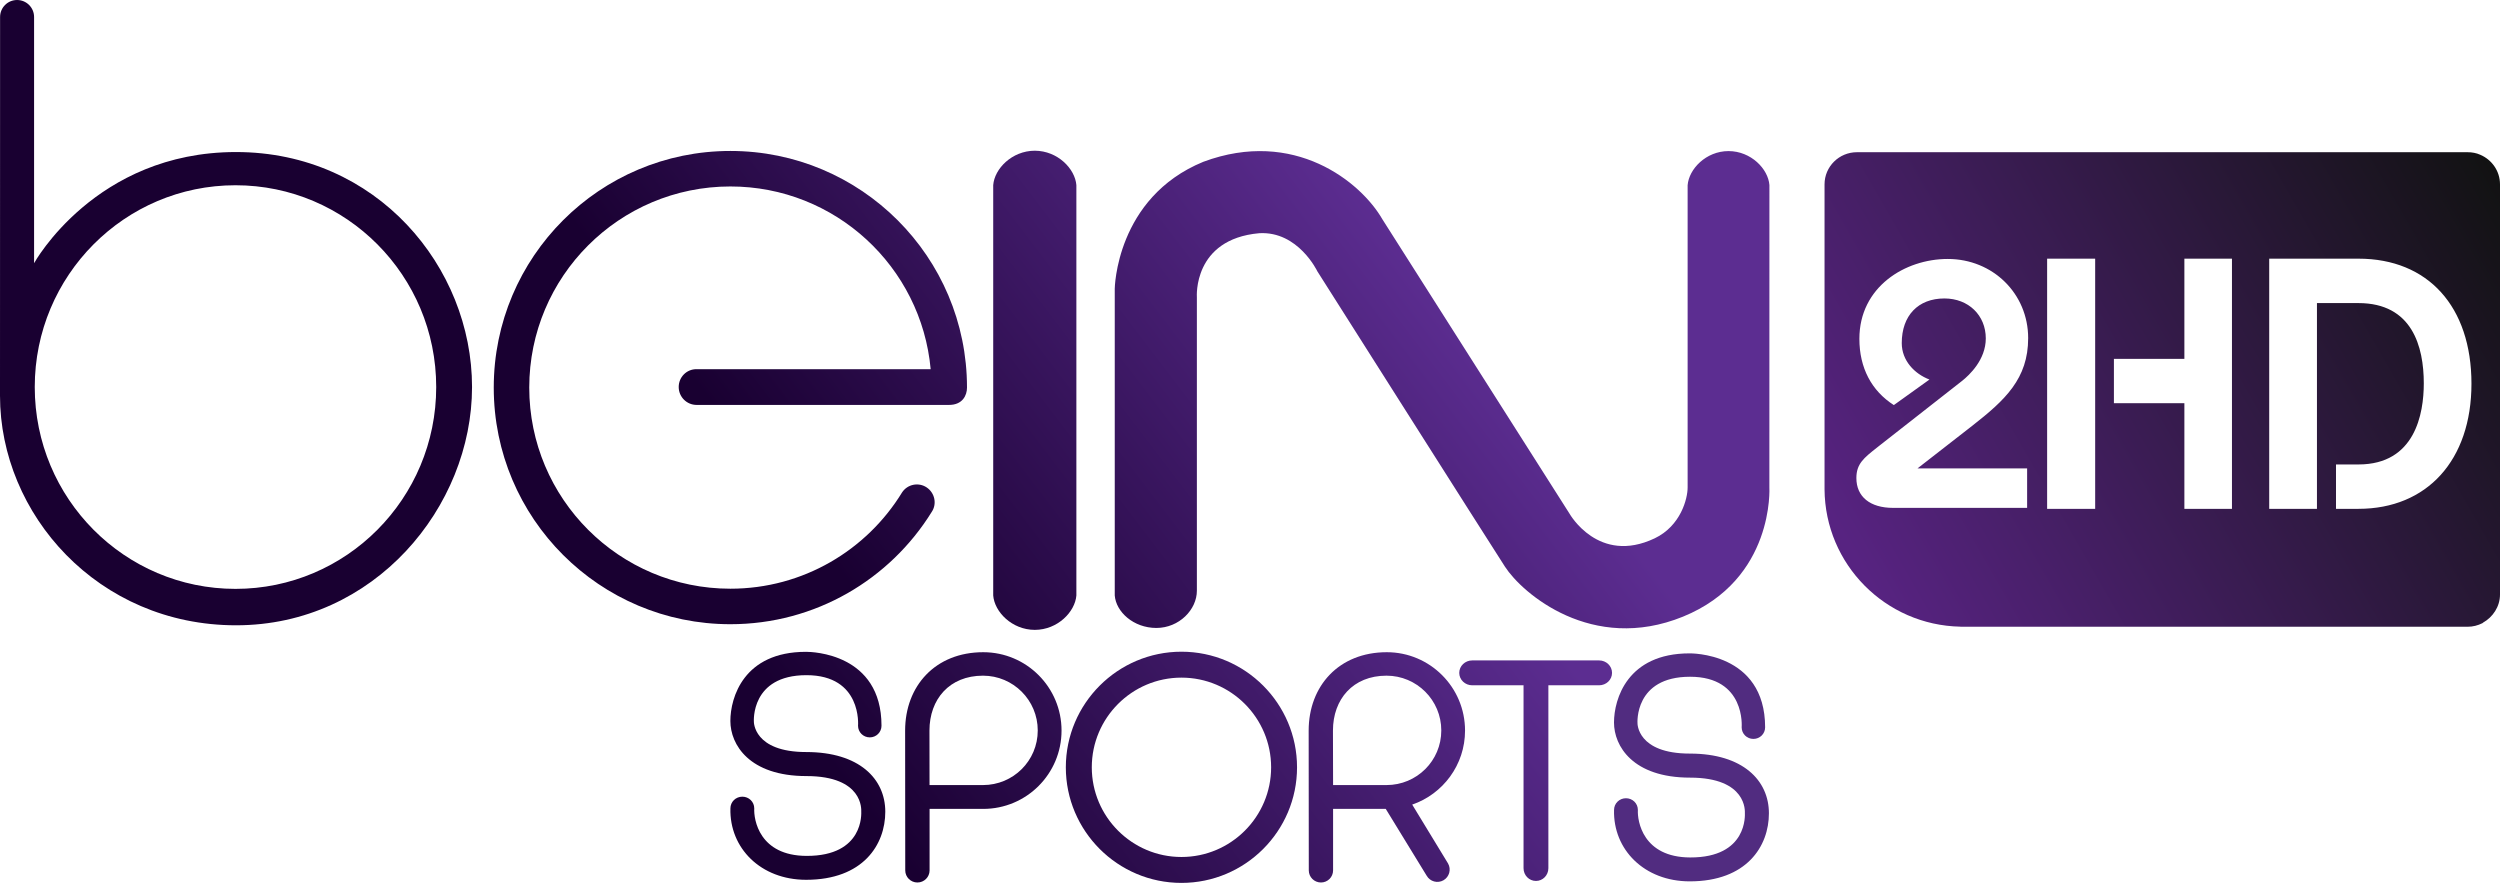
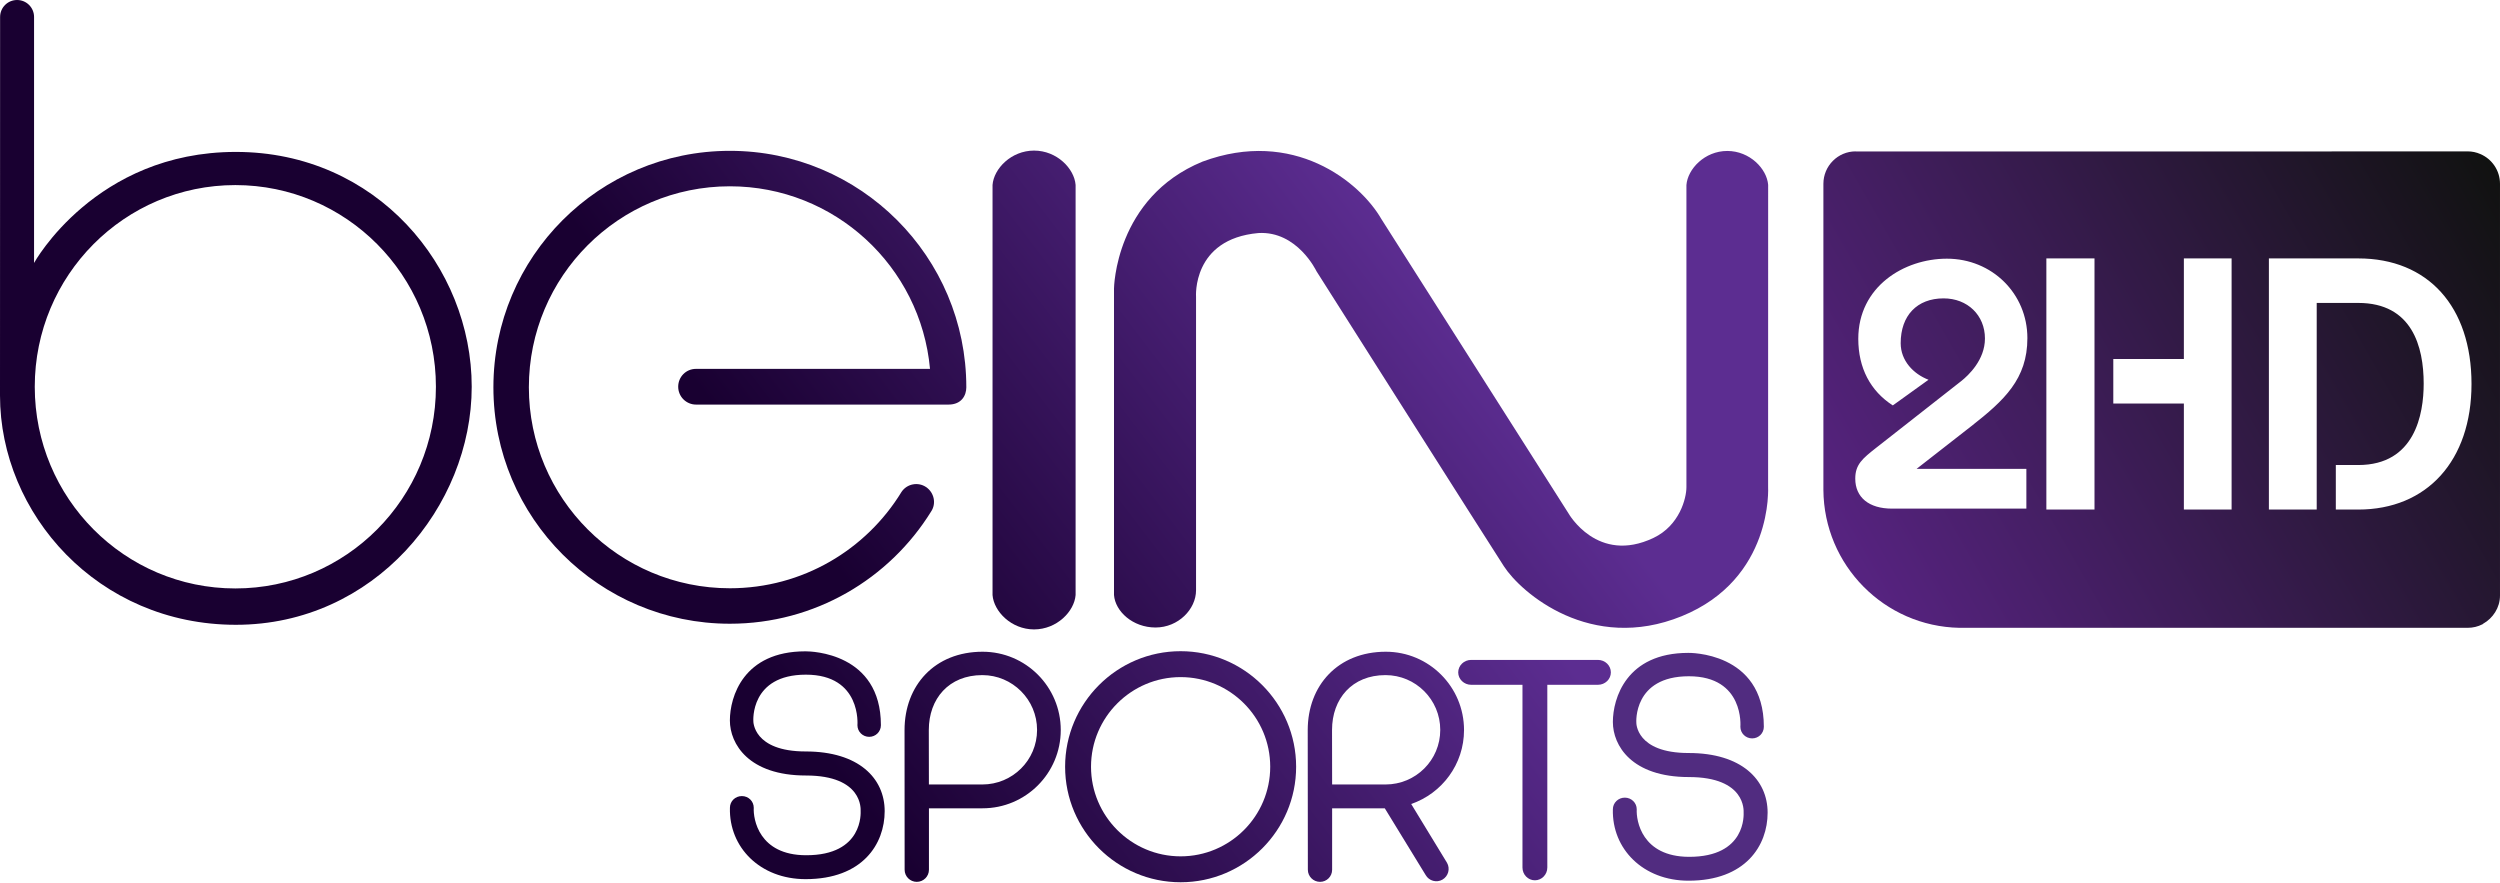
- <svg xmlns="http://www.w3.org/2000/svg" height="59.802mm" width="169.333mm" version="1.1" viewBox="0 0 600.012 211.897" id="svg2">
-   <defs id="defs4">
-     <linearGradient id="i" gradientUnits="userSpaceOnUse" gradientTransform="matrix(135.242,-103.5915,103.5915,135.242,120.4118,22.09825)" x1="0" x2="1" y1="0" y2="0">
-       <stop stop-color="#190031" offset="0" id="stop7" />
-       <stop stop-color="#190031" offset=".006" id="stop9" />
-       <stop stop-color="#5c2d91" offset="1" id="stop11" />
+ <svg xmlns="http://www.w3.org/2000/svg" height="211.74" width="600" version="1.1" viewBox="0 0 562.522 198.504">
+   <defs>
+     <linearGradient id="j" gradientUnits="userSpaceOnUse" gradientTransform="matrix(148.22 -85.58 85.58 148.22 415.85 128.4)" x1="0" x2="1" y1="0" y2="0">
+       <stop stop-color="#572381" offset="0" />
+       <stop stop-color="#111211" offset="1" />
    </linearGradient>
-     <linearGradient id="h" gradientUnits="userSpaceOnUse" gradientTransform="matrix(135.242,-103.5915,103.5915,135.242,184.7027,105.9995)" x1="0" x2="1" y1="0" y2="0">
-       <stop stop-color="#190031" offset="0" id="stop14" />
-       <stop stop-color="#190031" offset=".006" id="stop16" />
-       <stop stop-color="#5c2d91" offset="1" id="stop18" />
+     <linearGradient id="a" gradientUnits="userSpaceOnUse" gradientTransform="matrix(116.37 -89.14 89.14 116.37 233.76 234.47)" x1="0" x2="1" y1="0" y2="0">
+       <stop stop-color="#190031" offset="0" />
+       <stop stop-color="#190031" offset=".006" />
+       <stop stop-color="#5c2d91" offset="1" />
    </linearGradient>
-     <linearGradient id="g" gradientUnits="userSpaceOnUse" gradientTransform="matrix(135.242,-103.5915,103.5915,135.242,214.4632,144.8)" x1="0" x2="1" y1="0" y2="0">
-       <stop stop-color="#190031" offset="0" id="stop21" />
-       <stop stop-color="#190031" offset=".006" id="stop23" />
-       <stop stop-color="#5c2d91" offset="1" id="stop25" />
+     <linearGradient id="b" gradientUnits="userSpaceOnUse" gradientTransform="matrix(116.37 -89.14 89.14 116.37 184.39 170.02)" x1="0" x2="1" y1="0" y2="0">
+       <stop stop-color="#190031" offset="0" />
+       <stop stop-color="#190031" offset=".006" />
+       <stop stop-color="#5c2d91" offset="1" />
    </linearGradient>
-     <linearGradient id="f" gradientUnits="userSpaceOnUse" gradientTransform="matrix(135.242,-103.5915,103.5915,135.242,253.8037,196.2008)" x1="0" x2="1" y1="0" y2="0">
-       <stop stop-color="#190031" offset="0" id="stop28" />
-       <stop stop-color="#190031" offset=".006" id="stop30" />
-       <stop stop-color="#5c2d91" offset="1" id="stop32" />
+     <linearGradient id="c" gradientUnits="userSpaceOnUse" gradientTransform="matrix(116.37 -89.139 89.139 116.37 242.83 246.29)" x1="0" x2="1" y1="0" y2="0">
+       <stop stop-color="#190031" offset="0" />
+       <stop stop-color="#190031" offset=".006" />
+       <stop stop-color="#5c2d91" offset="1" />
    </linearGradient>
-     <linearGradient id="e" gradientUnits="userSpaceOnUse" gradientTransform="matrix(135.242,-103.5915,103.5915,135.242,227.0933,214.3011)" x1="0" x2="1" y1="0" y2="0">
-       <stop stop-color="#190031" offset="0" id="stop35" />
-       <stop stop-color="#190031" offset=".006" id="stop37" />
-       <stop stop-color="#5c2d91" offset="1" id="stop39" />
+     <linearGradient id="d" gradientUnits="userSpaceOnUse" gradientTransform="matrix(116.37 -89.14 89.14 116.37 215.65 210.82)" x1="0" x2="1" y1="0" y2="0">
+       <stop stop-color="#190031" offset="0" />
+       <stop stop-color="#190031" offset=".006" />
+       <stop stop-color="#5c2d91" offset="1" />
    </linearGradient>
-     <linearGradient id="d" gradientUnits="userSpaceOnUse" gradientTransform="matrix(135.242,-103.5915,103.5915,135.242,250.6137,245.0015)" x1="0" x2="1" y1="0" y2="0">
-       <stop stop-color="#190031" offset="0" id="stop42" />
-       <stop stop-color="#190031" offset=".006" id="stop44" />
-       <stop stop-color="#5c2d91" offset="1" id="stop46" />
+     <linearGradient id="e" gradientUnits="userSpaceOnUse" gradientTransform="matrix(116.37 -89.14 89.14 116.37 195.41 184.39)" x1="0" x2="1" y1="0" y2="0">
+       <stop stop-color="#190031" offset="0" />
+       <stop stop-color="#190031" offset=".006" />
+       <stop stop-color="#5c2d91" offset="1" />
    </linearGradient>
-     <linearGradient id="c" gradientUnits="userSpaceOnUse" gradientTransform="matrix(135.242,-103.5915,103.5915,135.242,282.2041,286.2021)" x1="0" x2="1" y1="0" y2="0">
-       <stop stop-color="#190031" offset="0" id="stop49" />
-       <stop stop-color="#190031" offset=".006" id="stop51" />
-       <stop stop-color="#5c2d91" offset="1" id="stop53" />
+     <linearGradient id="f" gradientUnits="userSpaceOnUse" gradientTransform="matrix(116.37 -89.14 89.14 116.37 218.39 168.82)" x1="0" x2="1" y1="0" y2="0">
+       <stop stop-color="#190031" offset="0" />
+       <stop stop-color="#190031" offset=".006" />
+       <stop stop-color="#5c2d91" offset="1" />
    </linearGradient>
-     <linearGradient id="b" gradientUnits="userSpaceOnUse" gradientTransform="matrix(135.242,-103.5915,103.5915,135.242,214.2931,197.6008)" x1="0" x2="1" y1="0" y2="0">
-       <stop stop-color="#190031" offset="0" id="stop56" />
-       <stop stop-color="#190031" offset=".006" id="stop58" />
-       <stop stop-color="#5c2d91" offset="1" id="stop60" />
+     <linearGradient id="g" gradientUnits="userSpaceOnUse" gradientTransform="matrix(116.37 -89.141 89.141 116.37 184.53 124.62)" x1="0" x2="1" y1="0" y2="0">
+       <stop stop-color="#190031" offset="0" />
+       <stop stop-color="#190031" offset=".006" />
+       <stop stop-color="#5c2d91" offset="1" />
    </linearGradient>
-     <linearGradient id="a" gradientUnits="userSpaceOnUse" gradientTransform="matrix(135.242,-103.5915,103.5915,135.242,271.674,272.5019)" x1="0" x2="1" y1="0" y2="0">
-       <stop stop-color="#190031" offset="0" id="stop63" />
-       <stop stop-color="#190031" offset=".006" id="stop65" />
-       <stop stop-color="#5c2d91" offset="1" id="stop67" />
+     <linearGradient id="h" gradientUnits="userSpaceOnUse" gradientTransform="matrix(116.37 -89.14 89.14 116.37 158.92 91.199)" x1="0" x2="1" y1="0" y2="0">
+       <stop stop-color="#190031" offset="0" />
+       <stop stop-color="#190031" offset=".006" />
+       <stop stop-color="#5c2d91" offset="1" />
    </linearGradient>
-     <linearGradient id="j" gradientUnits="userSpaceOnUse" gradientTransform="matrix(133.2219,-76.91413,76.91413,133.222,475.827,138)" x1="0" x2="1" y1="0" y2="0">
-       <stop stop-color="#643e95" offset="0" id="stop70" />
-       <stop stop-color="#643e95" offset=".485" id="stop72" />
-       <stop stop-color="#342d40" offset="1" id="stop74" />
-     </linearGradient>
-     <linearGradient id="i-7" gradientUnits="userSpaceOnUse" gradientTransform="matrix(124.2125,-95.14888,95.14888,124.2125,110.5922,20.26849)" x1="0" x2="1" y1="0" y2="0">
-       <stop stop-color="#190031" offset="0" id="stop7-9" />
-       <stop stop-color="#190031" offset=".006" id="stop9-6" />
-       <stop stop-color="#5c2d91" offset="1" id="stop11-0" />
-     </linearGradient>
-     <linearGradient id="h-5" gradientUnits="userSpaceOnUse" gradientTransform="matrix(124.2125,-95.14888,95.14888,124.2125,169.6334,97.35001)" x1="0" x2="1" y1="0" y2="0">
-       <stop stop-color="#190031" offset="0" id="stop14-4" />
-       <stop stop-color="#190031" offset=".006" id="stop16-5" />
-       <stop stop-color="#5c2d91" offset="1" id="stop18-0" />
-     </linearGradient>
-     <linearGradient id="g-2" gradientUnits="userSpaceOnUse" gradientTransform="matrix(124.2125,-95.14988,95.14988,124.2125,196.9639,133.0307)" x1="0" x2="1" y1="0" y2="0">
-       <stop stop-color="#190031" offset="0" id="stop21-1" />
-       <stop stop-color="#190031" offset=".006" id="stop23-3" />
-       <stop stop-color="#5c2d91" offset="1" id="stop25-0" />
-     </linearGradient>
-     <linearGradient id="f-2" gradientUnits="userSpaceOnUse" gradientTransform="matrix(124.2125,-95.14888,95.14888,124.2125,233.1046,180.2117)" x1="0" x2="1" y1="0" y2="0">
-       <stop stop-color="#190031" offset="0" id="stop28-0" />
-       <stop stop-color="#190031" offset=".006" id="stop30-0" />
-       <stop stop-color="#5c2d91" offset="1" id="stop32-1" />
-     </linearGradient>
-     <linearGradient id="e-0" gradientUnits="userSpaceOnUse" gradientTransform="matrix(124.2125,-95.14888,95.14888,124.2125,208.5741,196.833)" x1="0" x2="1" y1="0" y2="0">
-       <stop stop-color="#190031" offset="0" id="stop35-5" />
-       <stop stop-color="#190031" offset=".006" id="stop37-6" />
-       <stop stop-color="#5c2d91" offset="1" id="stop39-1" />
-     </linearGradient>
-     <linearGradient id="d-9" gradientUnits="userSpaceOnUse" gradientTransform="matrix(124.2125,-95.14888,95.14888,124.2125,230.1745,225.0415)" x1="0" x2="1" y1="0" y2="0">
-       <stop stop-color="#190031" offset="0" id="stop42-0" />
-       <stop stop-color="#190031" offset=".006" id="stop44-9" />
-       <stop stop-color="#5c2d91" offset="1" id="stop46-7" />
-     </linearGradient>
-     <linearGradient id="c-8" gradientUnits="userSpaceOnUse" gradientTransform="matrix(124.2125,-95.14888,95.14888,124.2125,259.1851,262.9123)" x1="0" x2="1" y1="0" y2="0">
-       <stop stop-color="#190031" offset="0" id="stop49-2" />
-       <stop stop-color="#190031" offset=".006" id="stop51-6" />
-       <stop stop-color="#5c2d91" offset="1" id="stop53-5" />
-     </linearGradient>
-     <linearGradient id="b-9" gradientUnits="userSpaceOnUse" gradientTransform="matrix(124.2125,-95.14888,95.14888,124.2125,196.8139,181.4837)" x1="0" x2="1" y1="0" y2="0">
-       <stop stop-color="#190031" offset="0" id="stop56-7" />
-       <stop stop-color="#190031" offset=".006" id="stop58-7" />
-       <stop stop-color="#5c2d91" offset="1" id="stop60-8" />
-     </linearGradient>
-     <linearGradient id="a-9" gradientUnits="userSpaceOnUse" gradientTransform="matrix(124.2125,-95.14888,95.14888,124.2125,249.5149,250.289)" x1="0" x2="1" y1="0" y2="0">
-       <stop stop-color="#190031" offset="0" id="stop63-6" />
-       <stop stop-color="#190031" offset=".006" id="stop65-9" />
-       <stop stop-color="#5c2d91" offset="1" id="stop67-4" />
-     </linearGradient>
-     <linearGradient id="j-2" gradientUnits="userSpaceOnUse" gradientTransform="matrix(157.6131,-90.9968,90.9968,157.6131,446.0988,135.5308)" x1="0" x2="1" y1="0" y2="0">
-       <stop stop-color="#572381" offset="0" id="stop70-4" />
-       <stop stop-color="#111211" offset="1" id="stop72-4" />
+     <linearGradient id="i" gradientUnits="userSpaceOnUse" gradientTransform="matrix(116.37 -89.14 89.14 116.37 103.61 18.981)" x1="0" x2="1" y1="0" y2="0">
+       <stop stop-color="#190031" offset="0" />
+       <stop stop-color="#190031" offset=".006" />
+       <stop stop-color="#5c2d91" offset="1" />
    </linearGradient>
  </defs>
-   <path id="path76" d="M 0.02,4.078 C 0.02,4.078 0,66.579 0,94.97 0,123.371 23.47,150.071 56.661,150.071 89.852,150.071 113.292,121.66 113.292,92.88 113.292,64.109 90.432,36.489 56.641,36.489 22.84,36.489 8.18,63.169 8.18,63.169 L 8.18,4.078 C 8.18,1.828 6.35,-0.002 4.1,-0.002 1.84,-0.002 0.02,1.828 0.02,4.078 M 8.34,92.89 C 8.34,66.139 29.911,44.459 56.521,44.459 83.122,44.459 104.692,66.139 104.692,92.89 104.692,119.65 83.122,141.331 56.521,141.331 29.911,141.331 8.34,119.65 8.34,92.89" style="fill:url(#i-7)" />
-   <path id="path78" d="M 118.502,93.02 C 118.502,124.391 143.933,149.811 175.293,149.811 195.714,149.811 213.614,139.031 223.624,122.851 224.924,120.92 224.344,118.28 222.404,116.98 220.464,115.68 217.814,116.21 216.514,118.16 208.034,132.031 192.744,141.291 175.293,141.291 148.633,141.291 127.023,119.68 127.023,93.02 127.023,66.369 148.633,44.749 175.293,44.749 200.464,44.749 221.124,64.009 223.364,88.6 L 167.143,88.6 C 164.773,88.6 162.893,90.52 162.893,92.88 162.893,95.25 164.813,97.18 167.183,97.18 L 227.785,97.18 C 230.985,97.18 232.085,94.92 232.085,93.02 232.085,61.659 206.654,36.229 175.293,36.229 143.933,36.229 118.502,61.659 118.502,93.02" style="fill:url(#h-5)" />
-   <path id="path80" d="M 248.355,36.169 248.375,36.169 248.355,36.169 Z M 248.355,36.169 C 242.855,36.189 238.675,40.509 238.375,44.429 L 238.375,142.911 C 238.675,146.831 242.855,151.161 248.355,151.171 253.855,151.161 258.025,146.831 258.335,142.911 L 258.335,44.429 C 258.025,40.509 253.855,36.189 248.355,36.169 M 248.335,36.169 248.355,36.169 248.335,36.169 Z M 248.355,151.171 248.375,151.171 248.355,151.171 M 248.335,151.171 248.355,151.171 248.335,151.171" style="fill:url(#g-2)" />
-   <path id="path82" d="M 414.848,36.259 414.868,36.259 414.848,36.259 Z M 414.848,36.259 C 409.428,36.269 405.338,40.589 405.038,44.449 L 405.038,117.01 C 405.038,119.67 403.388,126.221 397.128,129.201 383.648,135.611 376.707,123.301 376.707,123.301 L 331.787,52.639 C 326.606,43.629 310.586,30.719 288.806,38.829 267.805,47.449 267.545,69.299 267.545,69.299 L 267.545,142.911 C 267.845,146.831 272.015,150.701 277.525,150.711 283.026,150.701 287.256,146.301 287.256,141.771 L 287.256,71.309 C 287.256,71.309 286.246,57.399 302.226,55.969 311.566,55.429 316.166,65.109 316.166,65.109 316.166,65.109 357.047,129.591 361.197,136.001 365.347,142.421 382.128,156.861 403.918,148.001 425.968,139.021 424.658,116.94 424.658,116.94 L 424.668,44.409 C 424.368,40.549 420.268,36.269 414.848,36.259 M 414.828,36.259 414.848,36.259 414.828,36.259 Z M 277.525,150.711 277.545,150.711 277.525,150.711 Z M 277.505,150.711 277.525,150.711 277.505,150.711 Z" style="fill:url(#f-2)" />
-   <path id="path84" d="M 217.234,175.352 217.264,208.895 C 217.264,210.503 218.574,211.801 220.184,211.801 221.794,211.801 223.104,210.503 223.104,208.895 L 223.104,194.136 235.985,194.136 C 246.365,194.136 254.775,185.72 254.775,175.342 254.775,164.951 246.365,156.531 235.985,156.531 224.494,156.531 217.234,164.621 217.234,175.352 M 223.074,175.332 C 223.074,167.811 227.875,162.161 235.925,162.161 243.185,162.161 249.065,168.051 249.065,175.312 249.065,182.583 243.185,188.417 235.925,188.417 L 223.094,188.417 223.074,175.332 Z" style="fill:url(#e-0)" />
-   <path id="path86" d="M 255.805,184.157 C 255.805,199.455 268.255,211.899 283.556,211.899 298.856,211.899 311.296,199.455 311.296,184.157 311.296,168.861 298.856,156.411 283.556,156.411 268.255,156.411 255.805,168.861 255.805,184.157 M 262.035,184.157 C 262.035,172.281 271.685,162.631 283.556,162.631 295.426,162.631 305.076,172.281 305.076,184.157 305.076,196.019 295.426,205.679 283.556,205.679 271.685,205.679 262.035,196.019 262.035,184.157" style="fill:url(#d-9)" />
-   <path id="path88" d="M 353.337,158.501 C 351.627,158.501 350.227,159.841 350.227,161.491 350.227,163.141 351.627,164.471 353.337,164.471 L 365.657,164.471 365.657,208.369 C 365.657,210.064 366.987,211.429 368.637,211.429 370.287,211.429 371.617,210.064 371.617,208.369 L 371.617,164.471 383.788,164.471 C 385.508,164.471 386.898,163.141 386.898,161.491 386.898,159.841 385.508,158.501 383.788,158.501 L 353.337,158.501 Z" style="fill:url(#c-8)" />
-   <path id="path90" d="M 193.414,156.441 C 178.504,156.441 175.293,167.391 175.293,173.042 175.293,178.682 179.804,186.259 193.544,186.259 207.284,186.259 206.704,194.425 206.704,194.752 206.704,195.072 207.444,205.456 193.574,205.417 182.224,205.386 180.874,196.695 181.024,194.014 181.024,192.438 179.734,191.205 178.164,191.205 176.593,191.205 175.303,192.438 175.303,194.014 175.053,203.524 182.564,211.154 193.474,211.154 207.154,211.154 212.474,202.723 212.474,194.818 212.474,186.913 206.214,180.492 193.504,180.492 180.804,180.492 180.934,173.202 180.934,173.202 180.934,173.202 180.124,162.041 193.544,162.041 206.964,162.041 205.934,174.182 205.934,174.182 205.934,175.732 207.194,176.972 208.754,176.972 210.304,176.972 211.564,175.732 211.564,174.182 211.564,156.791 194.854,156.441 193.494,156.441 L 193.414,156.441" style="fill:url(#b-9)" />
-   <path id="path92" d="M 314.086,175.352 314.116,208.895 C 314.116,210.503 315.426,211.801 317.036,211.801 318.646,211.801 319.946,210.503 319.946,208.895 L 319.946,194.136 332.587,194.136 342.407,210.169 C 343.217,211.585 345.027,212.076 346.437,211.269 347.857,210.451 348.347,208.648 347.537,207.231 L 338.937,193.106 C 346.307,190.568 351.617,183.582 351.617,175.342 351.617,164.951 343.207,156.531 332.837,156.531 321.346,156.531 314.086,164.621 314.086,175.352 M 319.916,175.332 C 319.916,167.811 324.726,162.161 332.767,162.161 340.037,162.161 345.917,168.051 345.917,175.312 345.917,182.583 340.037,188.417 332.767,188.417 L 319.946,188.417 319.916,175.332 Z" style="fill:url(#a-9)" />
-   <path id="path94" d="M 418.008,174.562 C 418.008,174.562 419.038,162.421 405.618,162.421 392.198,162.421 393.008,173.572 393.008,173.572 393.008,173.572 392.878,180.862 405.578,180.862 418.288,180.862 424.548,187.284 424.548,195.193 424.548,203.097 419.228,211.528 405.548,211.528 394.638,211.528 387.128,203.898 387.378,194.389 387.378,192.815 388.668,191.579 390.238,191.579 391.818,191.579 393.098,192.815 393.098,194.389 392.948,197.069 394.298,205.76 405.648,205.792 419.518,205.83 418.778,195.447 418.778,195.123 418.778,194.799 419.358,186.633 405.618,186.633 391.878,186.633 387.368,179.052 387.368,173.412 387.368,167.771 390.578,156.811 405.488,156.811 405.488,156.811 423.638,156.431 423.638,174.562 423.638,176.112 422.378,177.342 420.828,177.342 419.268,177.342 418.008,176.112 418.008,174.562" style="fill:#512c80" />
-   <path style="fill:url(#j-2)" d="M 445.67,36.53 C 441.38,36.53 437.898,39.989 437.898,44.239 L 437.898,117.16 437.898,117.23 437.898,117.32 437.898,117.431 C 438.018,135.442 452.518,150.051 470.509,150.401 470.529,150.401 470.569,150.421 470.589,150.421 L 592.252,150.421 C 593.532,150.421 594.711,150.101 595.771,149.571 595.811,149.551 595.843,149.531 595.883,149.511 595.863,149.511 595.862,149.49 595.932,149.44 598.282,148.12 600.012,145.6 600.012,142.68 L 600.012,44.239 C 600.012,41.039 598.032,38.299 595.242,37.129 594.332,36.719 593.302,36.53 592.252,36.53 L 544.25,36.53 445.699,36.53 445.67,36.53 Z M 491.32,62.079 502.85,62.079 502.85,122.121 491.32,122.121 491.32,62.079 Z M 524.261,62.079 535.681,62.079 535.681,122.121 524.261,122.121 524.261,96.76 507.35,96.76 507.35,86.129 524.261,86.129 524.261,62.079 Z M 544.621,62.079 566.042,62.079 C 582.752,62.079 593.162,73.59 593.162,92.09 593.162,110.441 582.512,122.121 566.042,122.121 L 560.651,122.121 560.651,111.47 566.042,111.47 C 579.642,111.47 581.722,99.29 581.722,92.01 581.722,83.19 578.952,72.74 566.042,72.74 L 556.08,72.74 556.08,122.121 544.621,122.121 544.621,62.079 Z M 467.469,62.15 C 478.3,62.15 486.769,70.48 486.769,81.15 486.769,90.911 481.22,96.019 473.399,102.149 L 460.219,112.409 486.519,112.409 486.519,121.89 454.35,121.89 C 448.82,121.89 445.539,119.21 445.539,114.73 445.539,111.33 447.31,109.92 450.51,107.4 L 451.088,106.941 470.938,91.389 C 472.628,90.039 476.599,86.359 476.599,81.219 476.599,75.669 472.439,71.629 466.669,71.629 460.359,71.629 456.43,75.74 456.43,82.34 456.43,86.54 459.489,89.72 463.079,91.09 L 454.529,97.219 C 449.169,93.789 446.26,88.281 446.26,81.311 446.26,68.86 457.209,62.15 467.469,62.15 Z" id="path96" />
+   <g stroke-width=".938">
+     <path d="m0.022 3.811s-0.022 58.55-0.022 85.157c0 26.602 21.989 51.612 53.083 51.612 31.101 0 53.057-26.61 53.057-53.572 0-26.963-21.412-52.83-53.077-52.83s-45.4 24.986-45.4 24.986l0.001-55.353c0-2.109-1.709-3.816-3.822-3.816-2.11-0-3.819 1.706-3.819 3.816m7.798 83.206c0-25.06 20.203-45.377 45.136-45.377 24.918 0 45.128 20.317 45.128 45.377 0 25.073-20.21 45.383-45.128 45.383-24.933 0-45.136-20.31-45.136-45.383" fill="url(#i)" />
+     <path d="m111.02 87.14c0 29.38 23.82 53.2 53.21 53.2 19.13 0 35.9-10.1 45.28-25.25 1.22-1.82 0.67-4.29-1.15-5.51-1.81-1.21-4.3-0.72-5.51 1.1-7.95 13.01-22.27 21.68-38.62 21.68-24.99 0-45.23-20.24-45.23-45.22 0-24.976 20.24-45.227 45.23-45.227 23.58 0 42.94 18.048 45.03 41.083h-52.67c-2.23 0-3.99 1.8-3.99 4.012 0 2.222 1.8 4.022 4.02 4.022h56.79c2.99 0 4.02-2.109 4.02-3.89 0-29.382-23.82-53.206-53.2-53.206-29.39 0-53.21 23.824-53.21 53.206" fill="url(#h)" />
+     <path d="m232.67 33.878h0.02zc-5.15 0.009-9.06 4.069-9.34 7.735v92.267c0.28 3.67 4.19 7.73 9.34 7.74 5.16-0.01 9.07-4.07 9.35-7.74v-92.267c-0.28-3.666-4.19-7.726-9.35-7.735m-0.01 0h0.01zm0.01 107.74h0.02-0.02m-0.01 0h0.01-0.01" fill="url(#g)" />
+     <path d="m388.65 33.962h0.02zc-5.08 0-8.91 4.06-9.19 7.669v67.979c0 2.49-1.54 8.63-7.41 11.42-12.63 6.01-19.13-5.53-19.13-5.53l-42.08-66.189c-4.86-8.448-19.86-20.533-40.27-12.949-19.67 8.082-19.91 28.549-19.91 28.549v68.969c0.28 3.67 4.19 7.3 9.34 7.31 5.16-0.01 9.12-4.14 9.12-8.38v-66.015s-0.95-13.022 14.02-14.362c8.75-0.516 13.06 8.559 13.06 8.559s38.3 60.408 42.19 66.418c3.88 6.01 19.6 19.54 40.02 11.23 20.66-8.41 19.43-29.09 19.43-29.09l0.01-67.956c-0.28-3.61-4.13-7.632-9.2-7.632m-0.02 0h0.02zm-128.63 107.23h0.02zm-0.02 0h0.02z" fill="url(#f)" />
+     <path d="m203.53 164.27 0.02 31.43c0 1.5 1.23 2.72 2.73 2.72 1.51 0 2.74-1.22 2.74-2.72v-13.83h12.07c9.72 0 17.59-7.89 17.59-17.61 0-9.73-7.87-17.62-17.59-17.62-10.77 0-17.56 7.58-17.56 17.63m5.46-0.02c0-7.04 4.5-12.35 12.04-12.35 6.8 0 12.32 5.53 12.32 12.33 0 6.81-5.52 12.28-12.32 12.28h-12.02z" fill="url(#e)" />
+     <path d="m239.66 172.52c0 14.33 11.66 25.99 25.99 25.99s25.99-11.66 25.99-25.99-11.66-26-25.99-26-25.99 11.67-25.99 26m5.83 0c0-11.13 9.05-20.17 20.16-20.17 11.12 0 20.16 9.04 20.16 20.17 0 11.11-9.04 20.16-20.16 20.16-11.11 0-20.16-9.05-20.16-20.16" fill="url(#d)" />
+     <path d="m331.03 148.48c-1.61 0-2.92 1.26-2.92 2.81 0 1.53 1.31 2.79 2.92 2.79h11.54v41.12c0 1.58 1.25 2.87 2.79 2.87s2.8-1.29 2.8-2.87v-41.12h11.39c1.61 0 2.91-1.26 2.91-2.79 0-1.55-1.3-2.81-2.91-2.81z" fill="url(#c)" />
+     <path d="m181.2 146.55c-13.96 0-16.97 10.27-16.97 15.55s4.22 12.39 17.1 12.39c12.87 0 12.32 7.65 12.32 7.95s0.7 10.03-12.3 9.99c-10.63-0.02-11.89-8.17-11.75-10.67 0-1.49-1.2-2.64-2.67-2.64-1.49 0-2.69 1.15-2.69 2.64-0.23 8.9 6.8 16.05 17.02 16.05 12.82 0 17.8-7.9 17.8-15.3 0-7.41-5.86-13.43-17.76-13.43-11.91 0-11.79-6.83-11.79-6.83s-0.76-10.45 11.82-10.45c12.57 0 11.6 11.37 11.6 11.37 0 1.46 1.19 2.62 2.65 2.62 1.45 0 2.63-1.16 2.63-2.62 0-16.29-15.66-16.62-16.92-16.62h-0.09" fill="url(#b)" />
+     <path d="m294.25 164.27 0.03 31.43c0 1.5 1.23 2.72 2.74 2.72s2.72-1.22 2.72-2.72v-13.83h11.85l9.2 15.02c0.75 1.32 2.45 1.79 3.77 1.03 1.33-0.77 1.79-2.46 1.03-3.79l-8.06-13.23c6.91-2.38 11.89-8.92 11.89-16.64 0-9.73-7.88-17.62-17.6-17.62-10.76 0-17.57 7.58-17.57 17.63m5.47-0.02c0-7.04 4.51-12.35 12.03-12.35 6.81 0 12.32 5.53 12.32 12.33 0 6.81-5.51 12.28-12.32 12.28h-12.01z" fill="url(#a)" />
+     <path d="m391.6 163.52s0.97-11.36-11.59-11.36c-12.58 0-11.82 10.44-11.82 10.44s-0.13 6.83 11.78 6.83 17.76 6.02 17.76 13.42c0 7.41-4.97 15.31-17.79 15.31-10.23 0-17.26-7.15-17.03-16.06 0-1.47 1.21-2.63 2.69-2.63 1.47 0 2.68 1.16 2.68 2.63-0.14 2.51 1.11 10.65 11.75 10.69 13 0.03 12.3-9.69 12.3-10 0-0.3 0.55-7.95-12.32-7.95-12.89 0-17.1-7.1-17.1-12.39s3.01-15.55 16.96-15.55c0 0 17.01-0.36 17.01 16.62 0 1.46-1.17 2.62-2.63 2.62s-2.65-1.16-2.65-2.62" fill="#512c80" />
+   </g>
+   <path stroke-width=".938" fill="url(#j)" d="m417.54 34.056c-4.01 0-7.26 3.281-7.26 7.294v68.87c0.11 16.97 13.72 30.72 30.61 31.04h114.36c1.2 0 2.31-0.28 3.31-0.79 0.04-0.02 0.05-0.03 0.1-0.05-0.02 0-0.02-0.02 0.05-0.07 2.21-1.24 3.81-3.61 3.81-6.35v-92.65c0-3.01-1.83-5.605-4.44-6.702-0.88-0.385-1.83-0.592-2.85-0.592l-45.06 0.019h-92.57c-0.02 0-0.04-0.019-0.06-0.019zm42.91 24.085h10.83v56.509h-10.83zm30.94 0h10.74v56.509h-10.74v-23.858h-15.88v-10.022h15.88zm19.13 0h20.11c15.7 0 25.48 10.83 25.48 28.251 0 17.258-10.01 28.258-25.48 28.258h-5.05v-10.02h5.05c12.78 0 14.72-11.48 14.72-18.315 0-8.311-2.59-18.157-14.72-18.157h-9.35v46.492h-10.76zm-72.46 0.059c10.16 0 18.12 7.854 18.12 17.881 0 9.192-5.21 13.989-12.57 19.767l-12.37 9.652h24.71v8.94h-30.24c-5.17 0-8.26-2.53-8.26-6.75 0-3.2 1.65-4.52 4.67-6.91l0.54-0.42 18.65-14.631c1.59-1.264 5.32-4.737 5.32-9.566 0-5.238-3.92-9.031-9.31-9.031-5.96 0-9.65 3.861-9.65 10.084 0 3.948 2.88 6.932 6.26 8.227l-8.03 5.774c-5.04-3.233-7.77-8.421-7.77-14.986 0-11.721 10.28-18.031 19.93-18.031z" />
</svg>
